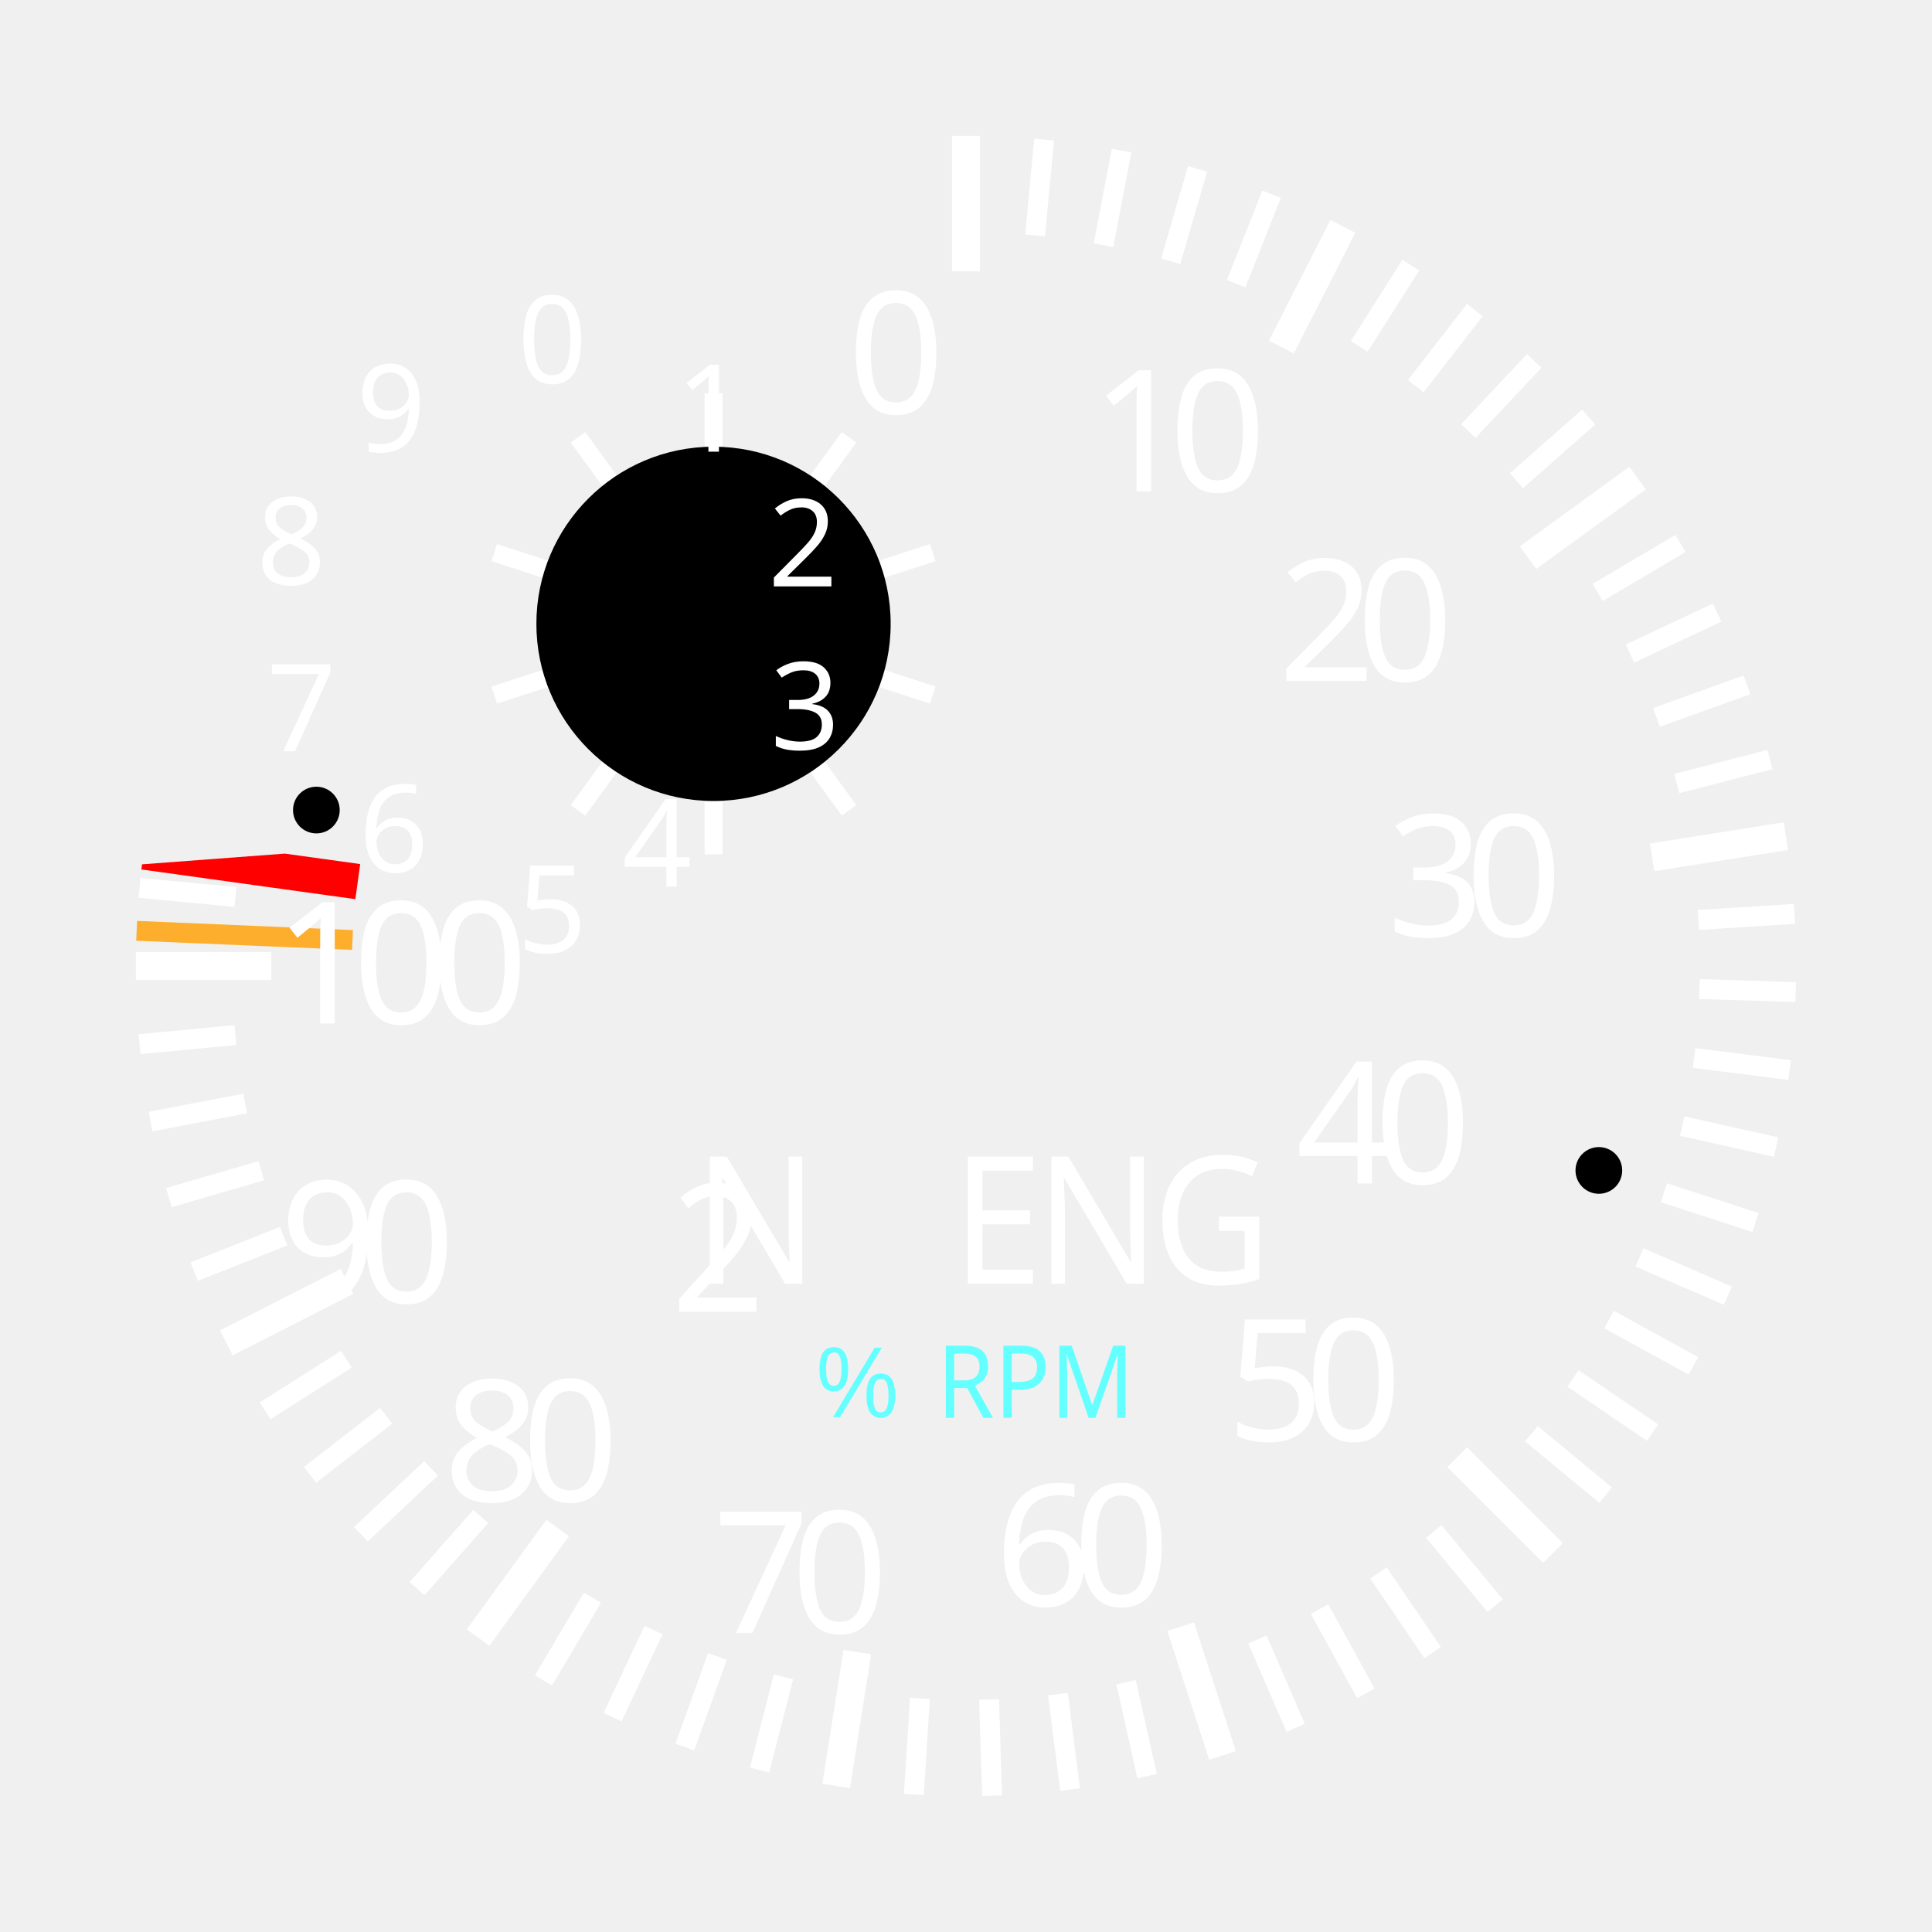
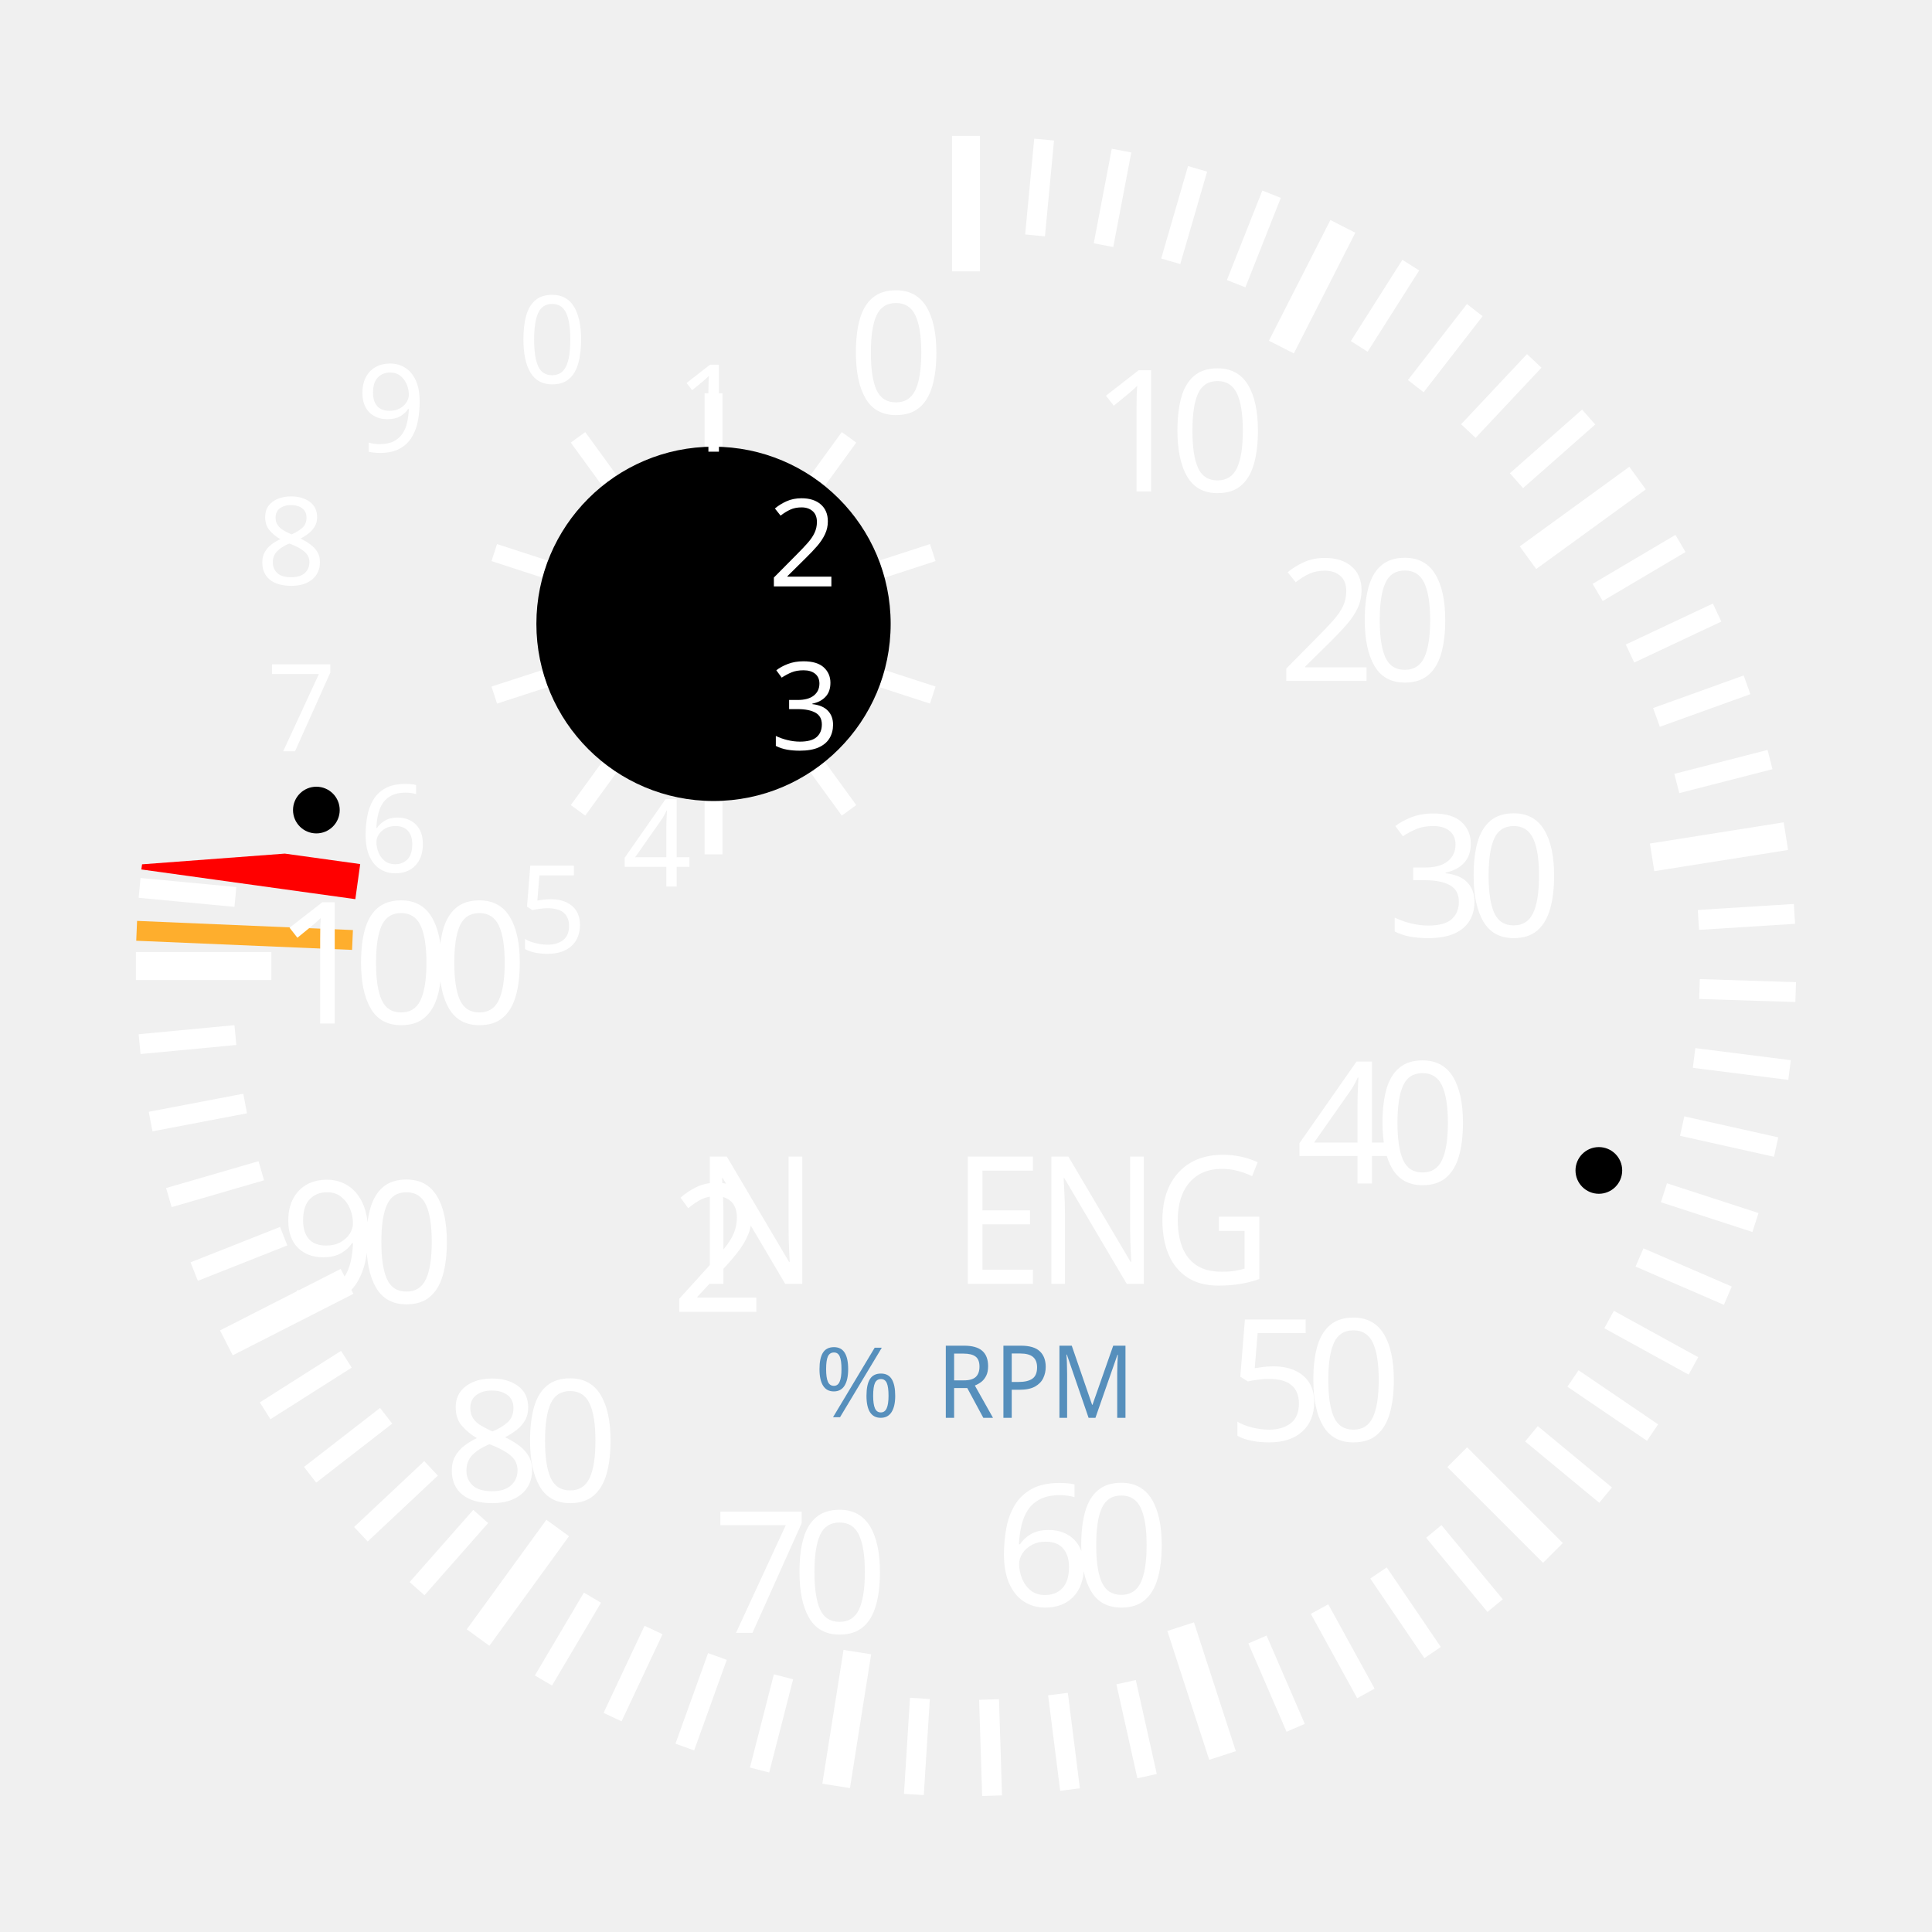
<svg xmlns="http://www.w3.org/2000/svg" width="512" height="512" viewBox="0 0 512 512" id="svg2" version="1.1">
  <defs id="defs4" />
  <g id="layer1" transform="translate(0,-540.3622)">
    <text xml:space="preserve" style="font-style:normal;font-weight:normal;font-size:40px;line-height:125%;font-family:sans-serif;letter-spacing:-5px;word-spacing:0px;fill:#000000;fill-opacity:1;stroke:none;stroke-width:1px;stroke-linecap:butt;stroke-linejoin:miter;stroke-opacity:1;" x="246.071" y="630.219" id="text4149">
      <tspan id="tspan4151" x="246.071" y="630.219" />
    </text>
    <g id="g4295" style="">
      <path id="rect4147" d="m 252.294,576.38 7.411,0 0,35.893 -7.411,0 z" style="fill:#ffffff;fill-opacity:1;stroke:none;stroke-width:8;stroke-linecap:butt;stroke-linejoin:round;stroke-miterlimit:4;stroke-dasharray:none;stroke-opacity:1" />
      <path style="fill:#ffffff;fill-opacity:1;stroke:none;stroke-width:8;stroke-linecap:butt;stroke-linejoin:round;stroke-miterlimit:4;stroke-dasharray:none;stroke-opacity:1" d="m 274.081,577.109 5.243,0.496 -2.4,25.39 -5.243,-0.496 z" id="path4180" />
      <path id="path4182" d="m 294.634,579.783 5.173,0.987 -4.779,25.051 -5.173,-0.987 z" style="fill:#ffffff;fill-opacity:1;stroke:none;stroke-width:8;stroke-linecap:butt;stroke-linejoin:round;stroke-miterlimit:4;stroke-dasharray:none;stroke-opacity:1" />
      <path style="fill:#ffffff;fill-opacity:1;stroke:none;stroke-width:8;stroke-linecap:butt;stroke-linejoin:round;stroke-miterlimit:4;stroke-dasharray:none;stroke-opacity:1" d="m 314.844,584.38 5.057,1.469 -7.115,24.49 -5.057,-1.469 z" id="path4184" />
      <path id="path4186" d="m 334.532,590.859 4.896,1.939 -9.388,23.712 -4.896,-1.939 z" style="fill:#ffffff;fill-opacity:1;stroke:none;stroke-width:8;stroke-linecap:butt;stroke-linejoin:round;stroke-miterlimit:4;stroke-dasharray:none;stroke-opacity:1" />
      <path style="fill:#ffffff;fill-opacity:1;stroke:none;stroke-width:8;stroke-linecap:butt;stroke-linejoin:round;stroke-miterlimit:4;stroke-dasharray:none;stroke-opacity:1" d="m 352.569,598.675 6.603,3.365 -16.295,31.981 -6.603,-3.365 z" id="path4188" />
      <path id="path4190" d="m 371.649,609.215 4.446,2.822 -13.665,21.533 -4.446,-2.822 z" style="fill:#ffffff;fill-opacity:1;stroke:none;stroke-width:8;stroke-linecap:butt;stroke-linejoin:round;stroke-miterlimit:4;stroke-dasharray:none;stroke-opacity:1" />
      <path style="fill:#ffffff;fill-opacity:1;stroke:none;stroke-width:8;stroke-linecap:butt;stroke-linejoin:round;stroke-miterlimit:4;stroke-dasharray:none;stroke-opacity:1" d="m 388.748,620.929 4.161,3.228 -15.631,20.151 -4.161,-3.228 z" id="path4192" />
      <path id="path4194" d="m 404.669,634.2 3.839,3.605 -17.458,18.591 -3.839,-3.605 z" style="fill:#ffffff;fill-opacity:1;stroke:none;stroke-width:8;stroke-linecap:butt;stroke-linejoin:round;stroke-miterlimit:4;stroke-dasharray:none;stroke-opacity:1" />
      <path style="fill:#ffffff;fill-opacity:1;stroke:none;stroke-width:8;stroke-linecap:butt;stroke-linejoin:round;stroke-miterlimit:4;stroke-dasharray:none;stroke-opacity:1" d="m 419.269,648.91 3.482,3.95 -19.13,16.865 -3.482,-3.95 z" id="path4196" />
      <path id="path4198" d="m 431.792,664.063 4.356,5.996 -29.038,21.097 -4.356,-5.996 z" style="fill:#ffffff;fill-opacity:1;stroke:none;stroke-width:8;stroke-linecap:butt;stroke-linejoin:round;stroke-miterlimit:4;stroke-dasharray:none;stroke-opacity:1" />
      <path style="fill:#ffffff;fill-opacity:1;stroke:none;stroke-width:8;stroke-linecap:butt;stroke-linejoin:round;stroke-miterlimit:4;stroke-dasharray:none;stroke-opacity:1" d="m 444.008,682.116 2.681,4.533 -21.951,12.982 -2.681,-4.533 z" id="path4200" />
      <path id="path4202" d="m 453.925,700.316 2.242,4.765 -23.076,10.859 -2.242,-4.765 z" style="fill:#ffffff;fill-opacity:1;stroke:none;stroke-width:8;stroke-linecap:butt;stroke-linejoin:round;stroke-miterlimit:4;stroke-dasharray:none;stroke-opacity:1" />
      <path style="fill:#ffffff;fill-opacity:1;stroke:none;stroke-width:8;stroke-linecap:butt;stroke-linejoin:round;stroke-miterlimit:4;stroke-dasharray:none;stroke-opacity:1" d="m 462.086,719.369 1.784,4.955 -23.995,8.639 -1.784,-4.955 z" id="path4204" />
      <path id="path4206" d="m 468.417,739.104 1.31,5.101 -24.702,6.342 -1.31,-5.101 z" style="fill:#ffffff;fill-opacity:1;stroke:none;stroke-width:8;stroke-linecap:butt;stroke-linejoin:round;stroke-miterlimit:4;stroke-dasharray:none;stroke-opacity:1" />
      <path style="fill:#ffffff;fill-opacity:1;stroke:none;stroke-width:8;stroke-linecap:butt;stroke-linejoin:round;stroke-miterlimit:4;stroke-dasharray:none;stroke-opacity:1" d="m 472.696,758.291 1.159,7.32 -35.451,5.615 -1.159,-7.32 z" id="path4208" />
      <path id="path4210" d="m 475.384,779.923 0.331,5.256 -25.452,1.601 -0.331,-5.256 z" style="fill:#ffffff;fill-opacity:1;stroke:none;stroke-width:8;stroke-linecap:butt;stroke-linejoin:round;stroke-miterlimit:4;stroke-dasharray:none;stroke-opacity:1" />
      <path style="fill:#ffffff;fill-opacity:1;stroke:none;stroke-width:8;stroke-linecap:butt;stroke-linejoin:round;stroke-miterlimit:4;stroke-dasharray:none;stroke-opacity:1" d="m 475.957,800.641 -0.165,5.263 -25.49,-0.801 0.165,-5.263 z" id="path4212" />
      <path id="path4214" d="m 474.579,821.321 -0.66,5.224 -25.302,-3.196 0.66,-5.224 z" style="fill:#ffffff;fill-opacity:1;stroke:none;stroke-width:8;stroke-linecap:butt;stroke-linejoin:round;stroke-miterlimit:4;stroke-dasharray:none;stroke-opacity:1" />
      <path style="fill:#ffffff;fill-opacity:1;stroke:none;stroke-width:8;stroke-linecap:butt;stroke-linejoin:round;stroke-miterlimit:4;stroke-dasharray:none;stroke-opacity:1" d="m 471.26,841.78 -1.149,5.139 -24.889,-5.563 1.149,-5.139 z" id="path4216" />
      <path style="fill:#ffffff;fill-opacity:1;stroke:none;stroke-width:8;stroke-linecap:butt;stroke-linejoin:round;stroke-miterlimit:4;stroke-dasharray:none;stroke-opacity:1" d="m 458.936,881.313 -2.091,4.833 -23.405,-10.128 2.091,-4.833 z" id="path4220" />
      <path id="path4222" d="m 450.042,900.033 -2.537,4.615 -22.348,-12.286 2.537,-4.615 z" style="fill:#ffffff;fill-opacity:1;stroke:none;stroke-width:8;stroke-linecap:butt;stroke-linejoin:round;stroke-miterlimit:4;stroke-dasharray:none;stroke-opacity:1" />
      <path style="fill:#ffffff;fill-opacity:1;stroke:none;stroke-width:8;stroke-linecap:butt;stroke-linejoin:round;stroke-miterlimit:4;stroke-dasharray:none;stroke-opacity:1" d="m 439.424,917.834 -2.96,4.355 -21.093,-14.335 2.96,-4.355 z" id="path4224" />
      <path id="path4226" d="m 427.179,934.556 -3.357,4.058 -19.65,-16.256 3.357,-4.058 z" style="fill:#ffffff;fill-opacity:1;stroke:none;stroke-width:8;stroke-linecap:butt;stroke-linejoin:round;stroke-miterlimit:4;stroke-dasharray:none;stroke-opacity:1" />
      <path style="fill:#ffffff;fill-opacity:1;stroke:none;stroke-width:8;stroke-linecap:butt;stroke-linejoin:round;stroke-miterlimit:4;stroke-dasharray:none;stroke-opacity:1" d="m 414.172,949.295 -5.24,5.24 -25.38,-25.38 5.24,-5.24 z" id="path4228" />
      <path id="path4230" d="m 398.252,964.185 -4.058,3.357 -16.256,-19.65 4.058,-3.357 z" style="fill:#ffffff;fill-opacity:1;stroke:none;stroke-width:8;stroke-linecap:butt;stroke-linejoin:round;stroke-miterlimit:4;stroke-dasharray:none;stroke-opacity:1" />
      <path style="fill:#ffffff;fill-opacity:1;stroke:none;stroke-width:8;stroke-linecap:butt;stroke-linejoin:round;stroke-miterlimit:4;stroke-dasharray:none;stroke-opacity:1" d="m 381.827,976.827 -4.355,2.96 -14.335,-21.093 4.355,-2.96 z" id="path4232" />
      <path id="path4234" d="m 364.286,987.867 -4.615,2.537 -12.286,-22.348 4.615,-2.537 z" style="fill:#ffffff;fill-opacity:1;stroke:none;stroke-width:8;stroke-linecap:butt;stroke-linejoin:round;stroke-miterlimit:4;stroke-dasharray:none;stroke-opacity:1" />
      <path style="fill:#ffffff;fill-opacity:1;stroke:none;stroke-width:8;stroke-linecap:butt;stroke-linejoin:round;stroke-miterlimit:4;stroke-dasharray:none;stroke-opacity:1" d="m 345.784,997.208 -4.833,2.091 -10.128,-23.405 4.833,-2.091 z" id="path4236" />
      <path id="path4238" d="m 327.503,1004.435 -7.048,2.29 -11.091,-34.136 7.048,-2.29 z" style="fill:#ffffff;fill-opacity:1;stroke:none;stroke-width:8;stroke-linecap:butt;stroke-linejoin:round;stroke-miterlimit:4;stroke-dasharray:none;stroke-opacity:1" />
      <path style="fill:#ffffff;fill-opacity:1;stroke:none;stroke-width:8;stroke-linecap:butt;stroke-linejoin:round;stroke-miterlimit:4;stroke-dasharray:none;stroke-opacity:1" d="m 306.558,1010.475 -5.139,1.149 -5.563,-24.889 5.139,-1.149 z" id="path4240" />
      <path id="path4242" d="m 286.184,1014.282 -5.224,0.66 -3.196,-25.302 5.224,-0.66 z" style="fill:#ffffff;fill-opacity:1;stroke:none;stroke-width:8;stroke-linecap:butt;stroke-linejoin:round;stroke-miterlimit:4;stroke-dasharray:none;stroke-opacity:1" />
      <path style="fill:#ffffff;fill-opacity:1;stroke:none;stroke-width:8;stroke-linecap:butt;stroke-linejoin:round;stroke-miterlimit:4;stroke-dasharray:none;stroke-opacity:1" d="m 265.543,1016.155 -5.263,0.165 -0.801,-25.49 5.263,-0.165 z" id="path4244" />
      <path id="path4246" d="m 244.816,1016.078 -5.256,-0.331 1.601,-25.453 5.256,0.331 z" style="fill:#ffffff;fill-opacity:1;stroke:none;stroke-width:8;stroke-linecap:butt;stroke-linejoin:round;stroke-miterlimit:4;stroke-dasharray:none;stroke-opacity:1" />
      <path style="fill:#ffffff;fill-opacity:1;stroke:none;stroke-width:8;stroke-linecap:butt;stroke-linejoin:round;stroke-miterlimit:4;stroke-dasharray:none;stroke-opacity:1" d="m 225.247,1014.218 -7.32,-1.159 5.615,-35.451 7.32,1.159 z" id="path4248" />
      <path id="path4250" d="m 203.843,1010.091 -5.101,-1.31 6.342,-24.702 5.101,1.31 z" style="fill:#ffffff;fill-opacity:1;stroke:none;stroke-width:8;stroke-linecap:butt;stroke-linejoin:round;stroke-miterlimit:4;stroke-dasharray:none;stroke-opacity:1" />
      <path style="fill:#ffffff;fill-opacity:1;stroke:none;stroke-width:8;stroke-linecap:butt;stroke-linejoin:round;stroke-miterlimit:4;stroke-dasharray:none;stroke-opacity:1" d="m 183.961,1004.234 -4.955,-1.784 8.639,-23.995 4.955,1.784 z" id="path4252" />
      <path id="path4254" d="m 164.719,996.532 -4.765,-2.242 10.859,-23.076 4.765,2.242 z" style="fill:#ffffff;fill-opacity:1;stroke:none;stroke-width:8;stroke-linecap:butt;stroke-linejoin:round;stroke-miterlimit:4;stroke-dasharray:none;stroke-opacity:1" />
      <path style="fill:#ffffff;fill-opacity:1;stroke:none;stroke-width:8;stroke-linecap:butt;stroke-linejoin:round;stroke-miterlimit:4;stroke-dasharray:none;stroke-opacity:1" d="m 146.287,987.053 -4.533,-2.681 12.982,-21.951 4.533,2.681 z" id="path4256" />
      <path id="path4258" d="m 129.695,976.512 -5.996,-4.356 21.097,-29.038 5.996,4.356 z" style="fill:#ffffff;fill-opacity:1;stroke:none;stroke-width:8;stroke-linecap:butt;stroke-linejoin:round;stroke-miterlimit:4;stroke-dasharray:none;stroke-opacity:1" />
      <path style="fill:#ffffff;fill-opacity:1;stroke:none;stroke-width:8;stroke-linecap:butt;stroke-linejoin:round;stroke-miterlimit:4;stroke-dasharray:none;stroke-opacity:1" d="m 112.498,963.117 -3.95,-3.482 16.865,-19.13 3.95,3.482 z" id="path4260" />
      <path id="path4262" d="m 97.442,948.872 -3.605,-3.839 18.591,-17.458 3.605,3.839 z" style="fill:#ffffff;fill-opacity:1;stroke:none;stroke-width:8;stroke-linecap:butt;stroke-linejoin:round;stroke-miterlimit:4;stroke-dasharray:none;stroke-opacity:1" />
      <path style="fill:#ffffff;fill-opacity:1;stroke:none;stroke-width:8;stroke-linecap:butt;stroke-linejoin:round;stroke-miterlimit:4;stroke-dasharray:none;stroke-opacity:1" d="m 83.794,933.274 -3.228,-4.161 20.151,-15.631 3.228,4.161 z" id="path4264" />
      <path id="path4266" d="m 71.674,916.461 -2.822,-4.446 21.533,-13.665 2.822,4.446 z" style="fill:#ffffff;fill-opacity:1;stroke:none;stroke-width:8;stroke-linecap:butt;stroke-linejoin:round;stroke-miterlimit:4;stroke-dasharray:none;stroke-opacity:1" />
      <path style="fill:#ffffff;fill-opacity:1;stroke:none;stroke-width:8;stroke-linecap:butt;stroke-linejoin:round;stroke-miterlimit:4;stroke-dasharray:none;stroke-opacity:1" d="m 61.675,899.536 -3.365,-6.603 31.981,-16.295 3.365,6.603 z" id="path4268" />
      <path id="path4270" d="m 52.434,879.793 -1.939,-4.896 23.712,-9.388 1.939,4.896 z" style="fill:#ffffff;fill-opacity:1;stroke:none;stroke-width:8;stroke-linecap:butt;stroke-linejoin:round;stroke-miterlimit:4;stroke-dasharray:none;stroke-opacity:1" />
      <path style="fill:#ffffff;fill-opacity:1;stroke:none;stroke-width:8;stroke-linecap:butt;stroke-linejoin:round;stroke-miterlimit:4;stroke-dasharray:none;stroke-opacity:1" d="m 45.486,860.266 -1.469,-5.057 24.49,-7.115 1.469,5.057 z" id="path4272" />
      <path id="path4274" d="m 40.407,840.172 -0.987,-5.173 25.051,-4.779 0.987,5.173 z" style="fill:#ffffff;fill-opacity:1;stroke:none;stroke-width:8;stroke-linecap:butt;stroke-linejoin:round;stroke-miterlimit:4;stroke-dasharray:none;stroke-opacity:1" />
      <path id="path4278" d="m 36.016,800.069 -3.6e-5,-7.411 35.893,0 -1.4e-5,7.411 z" style="fill:#ffffff;fill-opacity:1;stroke:none;stroke-width:8;stroke-linecap:butt;stroke-linejoin:round;stroke-miterlimit:4;stroke-dasharray:none;stroke-opacity:1" />
      <path style="fill:#ff0000;fill-opacity:1;stroke:none;stroke-width:8;stroke-linecap:butt;stroke-linejoin:round;stroke-miterlimit:4;stroke-dasharray:none;stroke-opacity:1" d="m 37.459,770.777 0.189,-1.362 37.829,-2.838 19.981,2.773 -1.29,9.297 z" id="red" />
      <path id="path4330" d="m 466.03,861.836 -1.627,5.008 -24.255,-7.881 1.627,-5.008 z" style="fill:#ffffff;fill-opacity:1;stroke:none;stroke-width:8;stroke-linecap:butt;stroke-linejoin:round;stroke-miterlimit:4;stroke-dasharray:none;stroke-opacity:1" />
      <path style="fill:#ffffff;fill-opacity:1;stroke:none;stroke-width:8;stroke-linecap:butt;stroke-linejoin:round;stroke-miterlimit:4;stroke-dasharray:none;stroke-opacity:1" d="m 37.241,819.689 -0.496,-5.243 25.39,-2.4 0.496,5.243 z" id="path4351" />
      <path style="fill:#feae2d;fill-opacity:1;stroke:none;stroke-width:8;stroke-linecap:butt;stroke-linejoin:round;stroke-miterlimit:4;stroke-dasharray:none;stroke-opacity:1" d="m 36.103,789.669 0.223,-5.261 57.201,2.427 -0.223,5.261 z" id="amber" />
      <path id="path4257" d="m 36.746,778.285 0.496,-5.243 25.39,2.4 -0.496,5.243 z" style="fill:#ffffff;fill-opacity:1;stroke:none;stroke-width:8;stroke-linecap:butt;stroke-linejoin:round;stroke-miterlimit:4;stroke-dasharray:none;stroke-opacity:1" />
    </g>
    <text xml:space="preserve" style="font-style:normal;font-weight:normal;font-size:40px;line-height:125%;font-family:sans-serif;letter-spacing:-5px;word-spacing:0px;fill:#000000;fill-opacity:1;stroke:none;stroke-width:1px;stroke-linecap:butt;stroke-linejoin:miter;stroke-opacity:1" x="124.851" y="811.592" id="text4211">
      <tspan id="tspan4213" x="122.351" y="811.592" style="font-style:normal;font-variant:normal;font-weight:normal;font-stretch:normal;font-size:45px;font-family:Alata;-inkscape-font-specification:Alata;text-align:center;letter-spacing:-5px;word-spacing:0px;text-anchor:middle;fill:#ffffff">100</tspan>
    </text>
    <text id="text4215" y="885.572" x="115.891" style="font-style:normal;font-weight:normal;font-size:40px;line-height:125%;font-family:sans-serif;letter-spacing:-5px;word-spacing:0px;fill:#000000;fill-opacity:1;stroke:none;stroke-width:1px;stroke-linecap:butt;stroke-linejoin:miter;stroke-opacity:1" xml:space="preserve">
      <tspan style="font-style:normal;font-variant:normal;font-weight:normal;font-stretch:normal;font-size:45px;font-family:Alata;-inkscape-font-specification:Alata;text-align:center;letter-spacing:-5px;word-spacing:0px;text-anchor:middle;fill:#ffffff" y="885.572" x="113.391" id="tspan4217">90</tspan>
    </text>
    <text xml:space="preserve" style="font-style:normal;font-weight:normal;font-size:40px;line-height:125%;font-family:sans-serif;letter-spacing:-5px;word-spacing:0px;fill:#000000;fill-opacity:1;stroke:none;stroke-width:1px;stroke-linecap:butt;stroke-linejoin:miter;stroke-opacity:1" x="159.271" y="938.257" id="text4219">
      <tspan id="tspan4221" x="156.771" y="938.257" style="font-style:normal;font-variant:normal;font-weight:normal;font-stretch:normal;font-size:45px;font-family:Alata;-inkscape-font-specification:Alata;text-align:center;letter-spacing:-5px;word-spacing:0px;text-anchor:middle;fill:#ffffff">80</tspan>
    </text>
    <text id="text4223" y="973.095" x="230.664" style="font-style:normal;font-weight:normal;font-size:40px;line-height:125%;font-family:sans-serif;letter-spacing:-5px;word-spacing:0px;fill:#000000;fill-opacity:1;stroke:none;stroke-width:1px;stroke-linecap:butt;stroke-linejoin:miter;stroke-opacity:1" xml:space="preserve">
      <tspan style="font-style:normal;font-variant:normal;font-weight:normal;font-stretch:normal;font-size:45px;font-family:Alata;-inkscape-font-specification:Alata;text-align:center;letter-spacing:-5px;word-spacing:0px;text-anchor:middle;fill:#ffffff" y="973.095" x="228.164" id="tspan4225">70</tspan>
    </text>
    <text xml:space="preserve" style="font-style:normal;font-weight:normal;font-size:40px;line-height:125%;font-family:sans-serif;letter-spacing:-5px;word-spacing:0px;fill:#000000;fill-opacity:1;stroke:none;stroke-width:1px;stroke-linecap:butt;stroke-linejoin:miter;stroke-opacity:1" x="305.338" y="965.936" id="text4227">
      <tspan id="tspan4229" x="302.838" y="965.936" style="font-style:normal;font-variant:normal;font-weight:normal;font-stretch:normal;font-size:45px;font-family:Alata;-inkscape-font-specification:Alata;text-align:center;letter-spacing:-5px;word-spacing:0px;text-anchor:middle;fill:#ffffff">60</tspan>
    </text>
    <text id="text4231" y="922.161" x="366.847" style="font-style:normal;font-weight:normal;font-size:40px;line-height:125%;font-family:sans-serif;letter-spacing:-5px;word-spacing:0px;fill:#000000;fill-opacity:1;stroke:none;stroke-width:1px;stroke-linecap:butt;stroke-linejoin:miter;stroke-opacity:1" xml:space="preserve">
      <tspan style="font-style:normal;font-variant:normal;font-weight:normal;font-stretch:normal;font-size:45px;font-family:Alata;-inkscape-font-specification:Alata;text-align:center;letter-spacing:-5px;word-spacing:0px;text-anchor:middle;fill:#ffffff" y="922.161" x="364.347" id="tspan4233">50</tspan>
    </text>
    <text xml:space="preserve" style="font-style:normal;font-weight:normal;font-size:40px;line-height:125%;font-family:sans-serif;letter-spacing:-5px;word-spacing:0px;fill:#000000;fill-opacity:1;stroke:none;stroke-width:1px;stroke-linecap:butt;stroke-linejoin:miter;stroke-opacity:1" x="385.172" y="853.999" id="text4235">
      <tspan id="tspan4237" x="382.672" y="853.999" style="font-style:normal;font-variant:normal;font-weight:normal;font-stretch:normal;font-size:45px;font-family:Alata;-inkscape-font-specification:Alata;text-align:center;letter-spacing:-5px;word-spacing:0px;text-anchor:middle;fill:#ffffff">40</tspan>
    </text>
    <text id="text4239" y="788.522" x="409.325" style="font-style:normal;font-weight:normal;font-size:40px;line-height:125%;font-family:sans-serif;letter-spacing:-5px;word-spacing:0px;fill:#000000;fill-opacity:1;stroke:none;stroke-width:1px;stroke-linecap:butt;stroke-linejoin:miter;stroke-opacity:1" xml:space="preserve">
      <tspan style="font-style:normal;font-variant:normal;font-weight:normal;font-stretch:normal;font-size:45px;font-family:Alata;-inkscape-font-specification:Alata;text-align:center;letter-spacing:-5px;word-spacing:0px;text-anchor:middle;fill:#ffffff" y="788.522" x="406.825" id="tspan4241">30</tspan>
    </text>
    <text xml:space="preserve" style="font-style:normal;font-weight:normal;font-size:40px;line-height:125%;font-family:sans-serif;letter-spacing:-5px;word-spacing:0px;fill:#000000;fill-opacity:1;stroke:none;stroke-width:1px;stroke-linecap:butt;stroke-linejoin:miter;stroke-opacity:1" x="380.474" y="720.802" id="text4243">
      <tspan id="tspan4245" x="377.974" y="720.802" style="font-style:normal;font-variant:normal;font-weight:normal;font-stretch:normal;font-size:45px;font-family:Alata;-inkscape-font-specification:Alata;text-align:center;letter-spacing:-5px;word-spacing:0px;text-anchor:middle;fill:#ffffff">20</tspan>
    </text>
    <text id="text4247" y="670.598" x="330.835" style="font-style:normal;font-weight:normal;font-size:40px;line-height:125%;font-family:sans-serif;text-align:start;letter-spacing:-5px;word-spacing:0px;text-anchor:start;fill:#000000;fill-opacity:1;stroke:none;stroke-width:1px;stroke-linecap:butt;stroke-linejoin:miter;stroke-opacity:1" xml:space="preserve">
      <tspan style="font-style:normal;font-variant:normal;font-weight:normal;font-stretch:normal;font-size:45px;font-family:Alata;-inkscape-font-specification:Alata;text-align:center;letter-spacing:-5px;word-spacing:0px;text-anchor:middle;fill:#ffffff" y="670.598" x="328.335" id="tspan4249">10</tspan>
    </text>
    <text xml:space="preserve" style="font-style:normal;font-weight:normal;font-size:40px;line-height:125%;font-family:sans-serif;text-align:center;letter-spacing:-5px;word-spacing:0px;text-anchor:middle;fill:#000000;fill-opacity:1;stroke:none;stroke-width:1px;stroke-linecap:butt;stroke-linejoin:miter;stroke-opacity:1" x="255.989" y="649.915" id="text4251">
      <tspan id="tspan4253" x="253.489" y="649.915" style="font-style:normal;font-variant:normal;font-weight:normal;font-stretch:normal;font-size:45px;font-family:Alata;-inkscape-font-specification:Alata;text-align:center;letter-spacing:-5px;word-spacing:0px;text-anchor:middle;fill:#ffffff">0</tspan>
    </text>
    <g id="g4296" transform="matrix(1.17361,0,0,1.173614,-4.4237,-96.52652)">
      <g transform="translate(-38.36114,-18.81925)" id="g4445">
        <path id="rect4147-1" d="m 201.232,742.44 4.037,0 0,11.975 -4.037,0 z" style="fill:#ffffff;fill-opacity:1;stroke:none;stroke-width:8;stroke-linecap:butt;stroke-linejoin:round;stroke-miterlimit:4;stroke-dasharray:none;stroke-opacity:1" />
        <circle style="fill:#000000;fill-opacity:1;stroke:none;stroke-width:8;stroke-linecap:butt;stroke-linejoin:round;stroke-miterlimit:4;stroke-dasharray:none;stroke-opacity:1" id="path4386" cx="203.25" cy="702.362" r="40" />
        <path style="fill:#ffffff;fill-opacity:1;stroke:none;stroke-width:8;stroke-linecap:butt;stroke-linejoin:round;stroke-miterlimit:4;stroke-dasharray:none;stroke-opacity:1" d="m 178.058,733.598 3.266,2.373 -7.039,9.688 -3.266,-2.373 z" id="path4427" />
        <path id="path4429" d="m 164.507,712.825 1.248,3.839 -11.389,3.7 -1.248,-3.839 z" style="fill:#ffffff;fill-opacity:1;stroke:none;stroke-width:8;stroke-linecap:butt;stroke-linejoin:round;stroke-miterlimit:4;stroke-dasharray:none;stroke-opacity:1" />
        <path style="fill:#ffffff;fill-opacity:1;stroke:none;stroke-width:8;stroke-linecap:butt;stroke-linejoin:round;stroke-miterlimit:4;stroke-dasharray:none;stroke-opacity:1" d="m 165.755,688.053 -1.247,3.839 -11.389,-3.7 1.247,-3.839 z" id="path4431" />
        <path id="path4433" d="m 181.324,668.746 -3.266,2.373 -7.039,-9.688 3.266,-2.373 z" style="fill:#ffffff;fill-opacity:1;stroke:none;stroke-width:8;stroke-linecap:butt;stroke-linejoin:round;stroke-miterlimit:4;stroke-dasharray:none;stroke-opacity:1" />
        <path style="fill:#ffffff;fill-opacity:1;stroke:none;stroke-width:8;stroke-linecap:butt;stroke-linejoin:round;stroke-miterlimit:4;stroke-dasharray:none;stroke-opacity:1" d="m 205.269,662.278 -4.037,10e-6 10e-6,-11.975 4.037,-2e-5 z" id="path4435" />
        <path id="path4437" d="m 228.442,671.119 -3.266,-2.373 7.039,-9.688 3.266,2.373 z" style="fill:#ffffff;fill-opacity:1;stroke:none;stroke-width:8;stroke-linecap:butt;stroke-linejoin:round;stroke-miterlimit:4;stroke-dasharray:none;stroke-opacity:1" />
        <path style="fill:#ffffff;fill-opacity:1;stroke:none;stroke-width:8;stroke-linecap:butt;stroke-linejoin:round;stroke-miterlimit:4;stroke-dasharray:none;stroke-opacity:1" d="m 241.993,691.893 -1.248,-3.839 11.389,-3.7 1.248,3.839 z" id="path4439" />
        <path id="path4441" d="m 240.745,716.664 1.248,-3.839 11.389,3.7 -1.247,3.839 z" style="fill:#ffffff;fill-opacity:1;stroke:none;stroke-width:8;stroke-linecap:butt;stroke-linejoin:round;stroke-miterlimit:4;stroke-dasharray:none;stroke-opacity:1" />
        <path style="fill:#ffffff;fill-opacity:1;stroke:none;stroke-width:8;stroke-linecap:butt;stroke-linejoin:round;stroke-miterlimit:4;stroke-dasharray:none;stroke-opacity:1" d="m 225.176,735.971 3.266,-2.373 7.039,9.688 -3.266,2.373 z" id="path4443" />
      </g>
      <text xml:space="preserve" style="font-style:normal;font-weight:normal;font-size:40.002px;line-height:125%;font-family:sans-serif;letter-spacing:0px;word-spacing:0px;fill:#000000;fill-opacity:1;stroke:none;stroke-width:1px;stroke-linecap:butt;stroke-linejoin:miter;stroke-opacity:1" x="164.875" y="629.208" id="text4255" transform="scale(1.00004,0.9999601)">
        <tspan id="tspan4257" x="164.875" y="629.208" style="font-style:normal;font-variant:normal;font-weight:normal;font-stretch:normal;font-size:27.501px;font-family:Alata;-inkscape-font-specification:Alata;text-align:center;text-anchor:middle;fill:#ffffff">0</tspan>
      </text>
      <text transform="scale(1.000026,0.9999743)" id="text4259" y="644.684" x="200.606" style="font-style:normal;font-weight:normal;font-size:40.001px;line-height:125%;font-family:sans-serif;text-align:center;letter-spacing:0px;word-spacing:0px;text-anchor:middle;fill:#000000;fill-opacity:1;stroke:none;stroke-width:1px;stroke-linecap:butt;stroke-linejoin:miter;stroke-opacity:1" xml:space="preserve">
        <tspan style="font-style:normal;font-variant:normal;font-weight:normal;font-stretch:normal;font-size:27.5px;font-family:Alata;-inkscape-font-specification:Alata;text-align:center;text-anchor:middle;fill:#ffffff" y="644.684" x="200.606" id="tspan4261">1</tspan>
      </text>
      <text xml:space="preserve" style="font-style:normal;font-weight:normal;font-size:40.001px;line-height:125%;font-family:sans-serif;text-align:center;letter-spacing:0px;word-spacing:0px;text-anchor:middle;fill:#000000;fill-opacity:1;stroke:none;stroke-width:1px;stroke-linecap:butt;stroke-linejoin:miter;stroke-opacity:1" x="221.467" y="675.104" id="text4263" transform="scale(1.000026,0.9999743)">
        <tspan id="tspan4265" x="221.467" y="675.104" style="font-style:normal;font-variant:normal;font-weight:normal;font-stretch:normal;font-size:27.5px;font-family:Alata;-inkscape-font-specification:Alata;text-align:center;text-anchor:middle;fill:#ffffff">2</tspan>
      </text>
      <text transform="scale(1.000026,0.9999743)" id="text4267" y="711.919" x="221.986" style="font-style:normal;font-weight:normal;font-size:40.001px;line-height:125%;font-family:sans-serif;text-align:center;letter-spacing:0px;word-spacing:0px;text-anchor:middle;fill:#000000;fill-opacity:1;stroke:none;stroke-width:1px;stroke-linecap:butt;stroke-linejoin:miter;stroke-opacity:1" xml:space="preserve">
        <tspan style="font-style:normal;font-variant:normal;font-weight:normal;font-stretch:normal;font-size:27.5px;font-family:Alata;-inkscape-font-specification:Alata;text-align:center;text-anchor:middle;fill:#ffffff" y="711.919" x="221.986" id="tspan4269">3</tspan>
      </text>
      <text xml:space="preserve" style="font-style:normal;font-weight:normal;font-size:40.001px;line-height:125%;font-family:sans-serif;text-align:center;letter-spacing:0px;word-spacing:0px;text-anchor:middle;fill:#000000;fill-opacity:1;stroke:none;stroke-width:1px;stroke-linecap:butt;stroke-linejoin:miter;stroke-opacity:1" x="188.518" y="742.883" id="text4271" transform="scale(1.000026,0.9999743)">
        <tspan id="tspan4273" x="188.518" y="742.883" style="font-style:normal;font-variant:normal;font-weight:normal;font-stretch:normal;font-size:27.5px;font-family:Alata;-inkscape-font-specification:Alata;text-align:center;text-anchor:middle;fill:#ffffff">4</tspan>
      </text>
      <text transform="scale(1.000011,0.9999888)" id="text4275" y="757.779" x="164.839" style="font-style:normal;font-weight:normal;font-size:40px;line-height:125%;font-family:sans-serif;letter-spacing:0px;word-spacing:0px;fill:#000000;fill-opacity:1;stroke:none;stroke-width:1px;stroke-linecap:butt;stroke-linejoin:miter;stroke-opacity:1" xml:space="preserve">
        <tspan style="font-style:normal;font-variant:normal;font-weight:normal;font-stretch:normal;font-size:27.5px;font-family:Alata;-inkscape-font-specification:Alata;text-align:center;text-anchor:middle;fill:#ffffff" y="757.779" x="164.839" id="tspan4277">5</tspan>
      </text>
      <text xml:space="preserve" style="font-style:normal;font-weight:normal;font-size:40.001px;line-height:125%;font-family:sans-serif;text-align:center;letter-spacing:0px;word-spacing:0px;text-anchor:middle;fill:#000000;fill-opacity:1;stroke:none;stroke-width:1px;stroke-linecap:butt;stroke-linejoin:miter;stroke-opacity:1" x="129.081" y="739.61" id="text4279" transform="scale(1.000025,0.9999747)">
        <tspan id="tspan4281" x="129.081" y="739.61" style="font-style:normal;font-variant:normal;font-weight:normal;font-stretch:normal;font-size:27.5px;font-family:Alata;-inkscape-font-specification:Alata;text-align:center;text-anchor:middle;fill:#ffffff">6</tspan>
      </text>
      <text transform="scale(1.000025,0.9999747)" id="text4283" y="712.331" x="108.249" style="font-style:normal;font-weight:normal;font-size:40.001px;line-height:125%;font-family:sans-serif;text-align:center;letter-spacing:0px;word-spacing:0px;text-anchor:middle;fill:#000000;fill-opacity:1;stroke:none;stroke-width:1px;stroke-linecap:butt;stroke-linejoin:miter;stroke-opacity:1" xml:space="preserve">
        <tspan style="font-style:normal;font-variant:normal;font-weight:normal;font-stretch:normal;font-size:27.5px;font-family:Alata;-inkscape-font-specification:Alata;text-align:center;text-anchor:middle;fill:#ffffff" y="712.331" x="108.249" id="tspan4285">7</tspan>
      </text>
      <text xml:space="preserve" style="font-style:normal;font-weight:normal;font-size:40.001px;line-height:125%;font-family:sans-serif;text-align:center;letter-spacing:0px;word-spacing:0px;text-anchor:middle;fill:#000000;fill-opacity:1;stroke:none;stroke-width:1px;stroke-linecap:butt;stroke-linejoin:miter;stroke-opacity:1" x="105.918" y="674.691" id="text4287" transform="scale(1.000025,0.9999747)">
        <tspan id="tspan4289" x="105.918" y="674.691" style="font-style:normal;font-variant:normal;font-weight:normal;font-stretch:normal;font-size:27.5px;font-family:Alata;-inkscape-font-specification:Alata;text-align:center;text-anchor:middle;fill:#ffffff">8</tspan>
      </text>
      <text transform="scale(1.000025,0.9999747)" id="text4291" y="644.684" x="128.497" style="font-style:normal;font-weight:normal;font-size:40.001px;line-height:125%;font-family:sans-serif;text-align:center;letter-spacing:0px;word-spacing:0px;text-anchor:middle;fill:#000000;fill-opacity:1;stroke:none;stroke-width:1px;stroke-linecap:butt;stroke-linejoin:miter;stroke-opacity:1" xml:space="preserve">
        <tspan style="font-style:normal;font-variant:normal;font-weight:normal;font-stretch:normal;font-size:27.5px;font-family:Alata;-inkscape-font-specification:Alata;text-align:center;text-anchor:middle;fill:#ffffff" y="644.684" x="128.497" id="tspan4293">9</tspan>
      </text>
    </g>
    <circle style="fill:#000000;fill-opacity:1;stroke:none;stroke-width:2.5;stroke-linecap:square;stroke-miterlimit:4;stroke-dasharray:none;stroke-opacity:1" id="path4332" cx="423.712" cy="850.539" r="6.187" />
    <circle r="6.187" cy="755.036" cx="83.84" id="circle4349" style="fill:#000000;fill-opacity:1;stroke:none;stroke-width:2.5;stroke-linecap:square;stroke-miterlimit:4;stroke-dasharray:none;stroke-opacity:1" />
    <g id="g4255" transform="matrix(1.161436,0,0,1.16144,-34.05985,-125.1502)">
      <text transform="scale(0.9574495,1.044442)" xml:space="preserve" style="font-style:normal;font-weight:normal;font-size:34.605px;line-height:125%;font-family:sans-serif;letter-spacing:-1.722px;word-spacing:0px;fill:#000000;fill-opacity:1;stroke:none;stroke-width:1px;stroke-linecap:butt;stroke-linejoin:miter;stroke-opacity:1" x="196.011" y="829.089" id="text4353">
        <tspan id="tspan4355" x="196.011" y="829.089" style="font-style:normal;font-variant:normal;font-weight:normal;font-stretch:normal;font-size:38.93px;font-family:Alata;-inkscape-font-specification:Alata;letter-spacing:-1.722px;fill:#ffffff">N    ENG</tspan>
      </text>
      <text id="text4357" y="835.206" x="233.254" style="font-style:normal;font-weight:normal;font-size:34.605px;line-height:125%;font-family:sans-serif;letter-spacing:0px;word-spacing:0px;fill:#000000;fill-opacity:1;stroke:none;stroke-width:1px;stroke-linecap:butt;stroke-linejoin:miter;stroke-opacity:1" xml:space="preserve" transform="scale(0.9574489,1.044442)">
        <tspan style="font-style:normal;font-variant:normal;font-weight:normal;font-stretch:normal;font-size:38.93px;font-family:Alata;-inkscape-font-specification:Alata;text-align:center;text-anchor:middle;fill:#ffffff" y="835.206" x="233.254" id="tspan4359">2</tspan>
      </text>
    </g>
    <g id="g4261" transform="matrix(0.932155,0,0,0.9321516,19.40597,75.12196)">
-       <text id="text4361" y="863.804" x="256.424" style="font-style:normal;font-weight:normal;font-size:38.298px;line-height:125%;font-family:sans-serif;letter-spacing:0px;word-spacing:0px;fill:#64ffff;fill-opacity:1;stroke:none;stroke-width:1px;stroke-linecap:butt;stroke-linejoin:miter;stroke-opacity:1" xml:space="preserve" transform="scale(0.957448,1.044443)">
-         <tspan style="font-style:normal;font-variant:normal;font-weight:normal;font-stretch:normal;font-size:27.5px;font-family:Alata;-inkscape-font-specification:Alata;fill:#64ffff;fill-opacity:1" y="863.804" x="256.424" id="tspan4363">RPM</tspan>
+       <text id="text4361" y="863.804" x="256.424" style="font-style:normal;font-weight:normal;font-size:38.298px;line-height:125%;font-family:sans-serif;letter-spacing:0px;word-spacing:0px;fill:#568fbc;fill-opacity:1;stroke:none;stroke-width:1px;stroke-linecap:butt;stroke-linejoin:miter;stroke-opacity:1;" xml:space="preserve" transform="scale(0.957448,1.044443)">
+         <tspan style="font-style:normal;font-variant:normal;font-weight:normal;font-stretch:normal;font-size:27.5px;font-family:Alata;-inkscape-font-specification:Alata;fill:#568fbc;fill-opacity:1;" y="863.804" x="256.424" id="tspan4363">RPM</tspan>
      </text>
-       <text transform="scale(0.957448,1.044443)" xml:space="preserve" style="font-style:normal;font-weight:normal;font-size:38.298px;line-height:125%;font-family:sans-serif;letter-spacing:0px;word-spacing:0px;fill:#64ffff;fill-opacity:1;stroke:none;stroke-width:1px;stroke-linecap:butt;stroke-linejoin:miter;stroke-opacity:1" x="220.605" y="863.643" id="text4365">
-         <tspan id="tspan4367" x="220.605" y="863.643" style="font-style:normal;font-variant:normal;font-weight:normal;font-stretch:normal;font-size:27.5px;font-family:'Liberation Sans';-inkscape-font-specification:'Liberation Sans';fill:#64ffff;fill-opacity:1">%</tspan>
+       <text transform="scale(0.957448,1.044443)" xml:space="preserve" style="font-style:normal;font-weight:normal;font-size:38.298px;line-height:125%;font-family:sans-serif;letter-spacing:0px;word-spacing:0px;fill:#568fbc;fill-opacity:1;stroke:none;stroke-width:1px;stroke-linecap:butt;stroke-linejoin:miter;stroke-opacity:1;" x="220.605" y="863.643" id="text4365">
+         <tspan id="tspan4367" x="220.605" y="863.643" style="font-style:normal;font-variant:normal;font-weight:normal;font-stretch:normal;font-size:27.5px;font-family:'Liberation Sans';-inkscape-font-specification:'Liberation Sans';fill:#568fbc;fill-opacity:1;">%</tspan>
      </text>
    </g>
  </g>
</svg>
